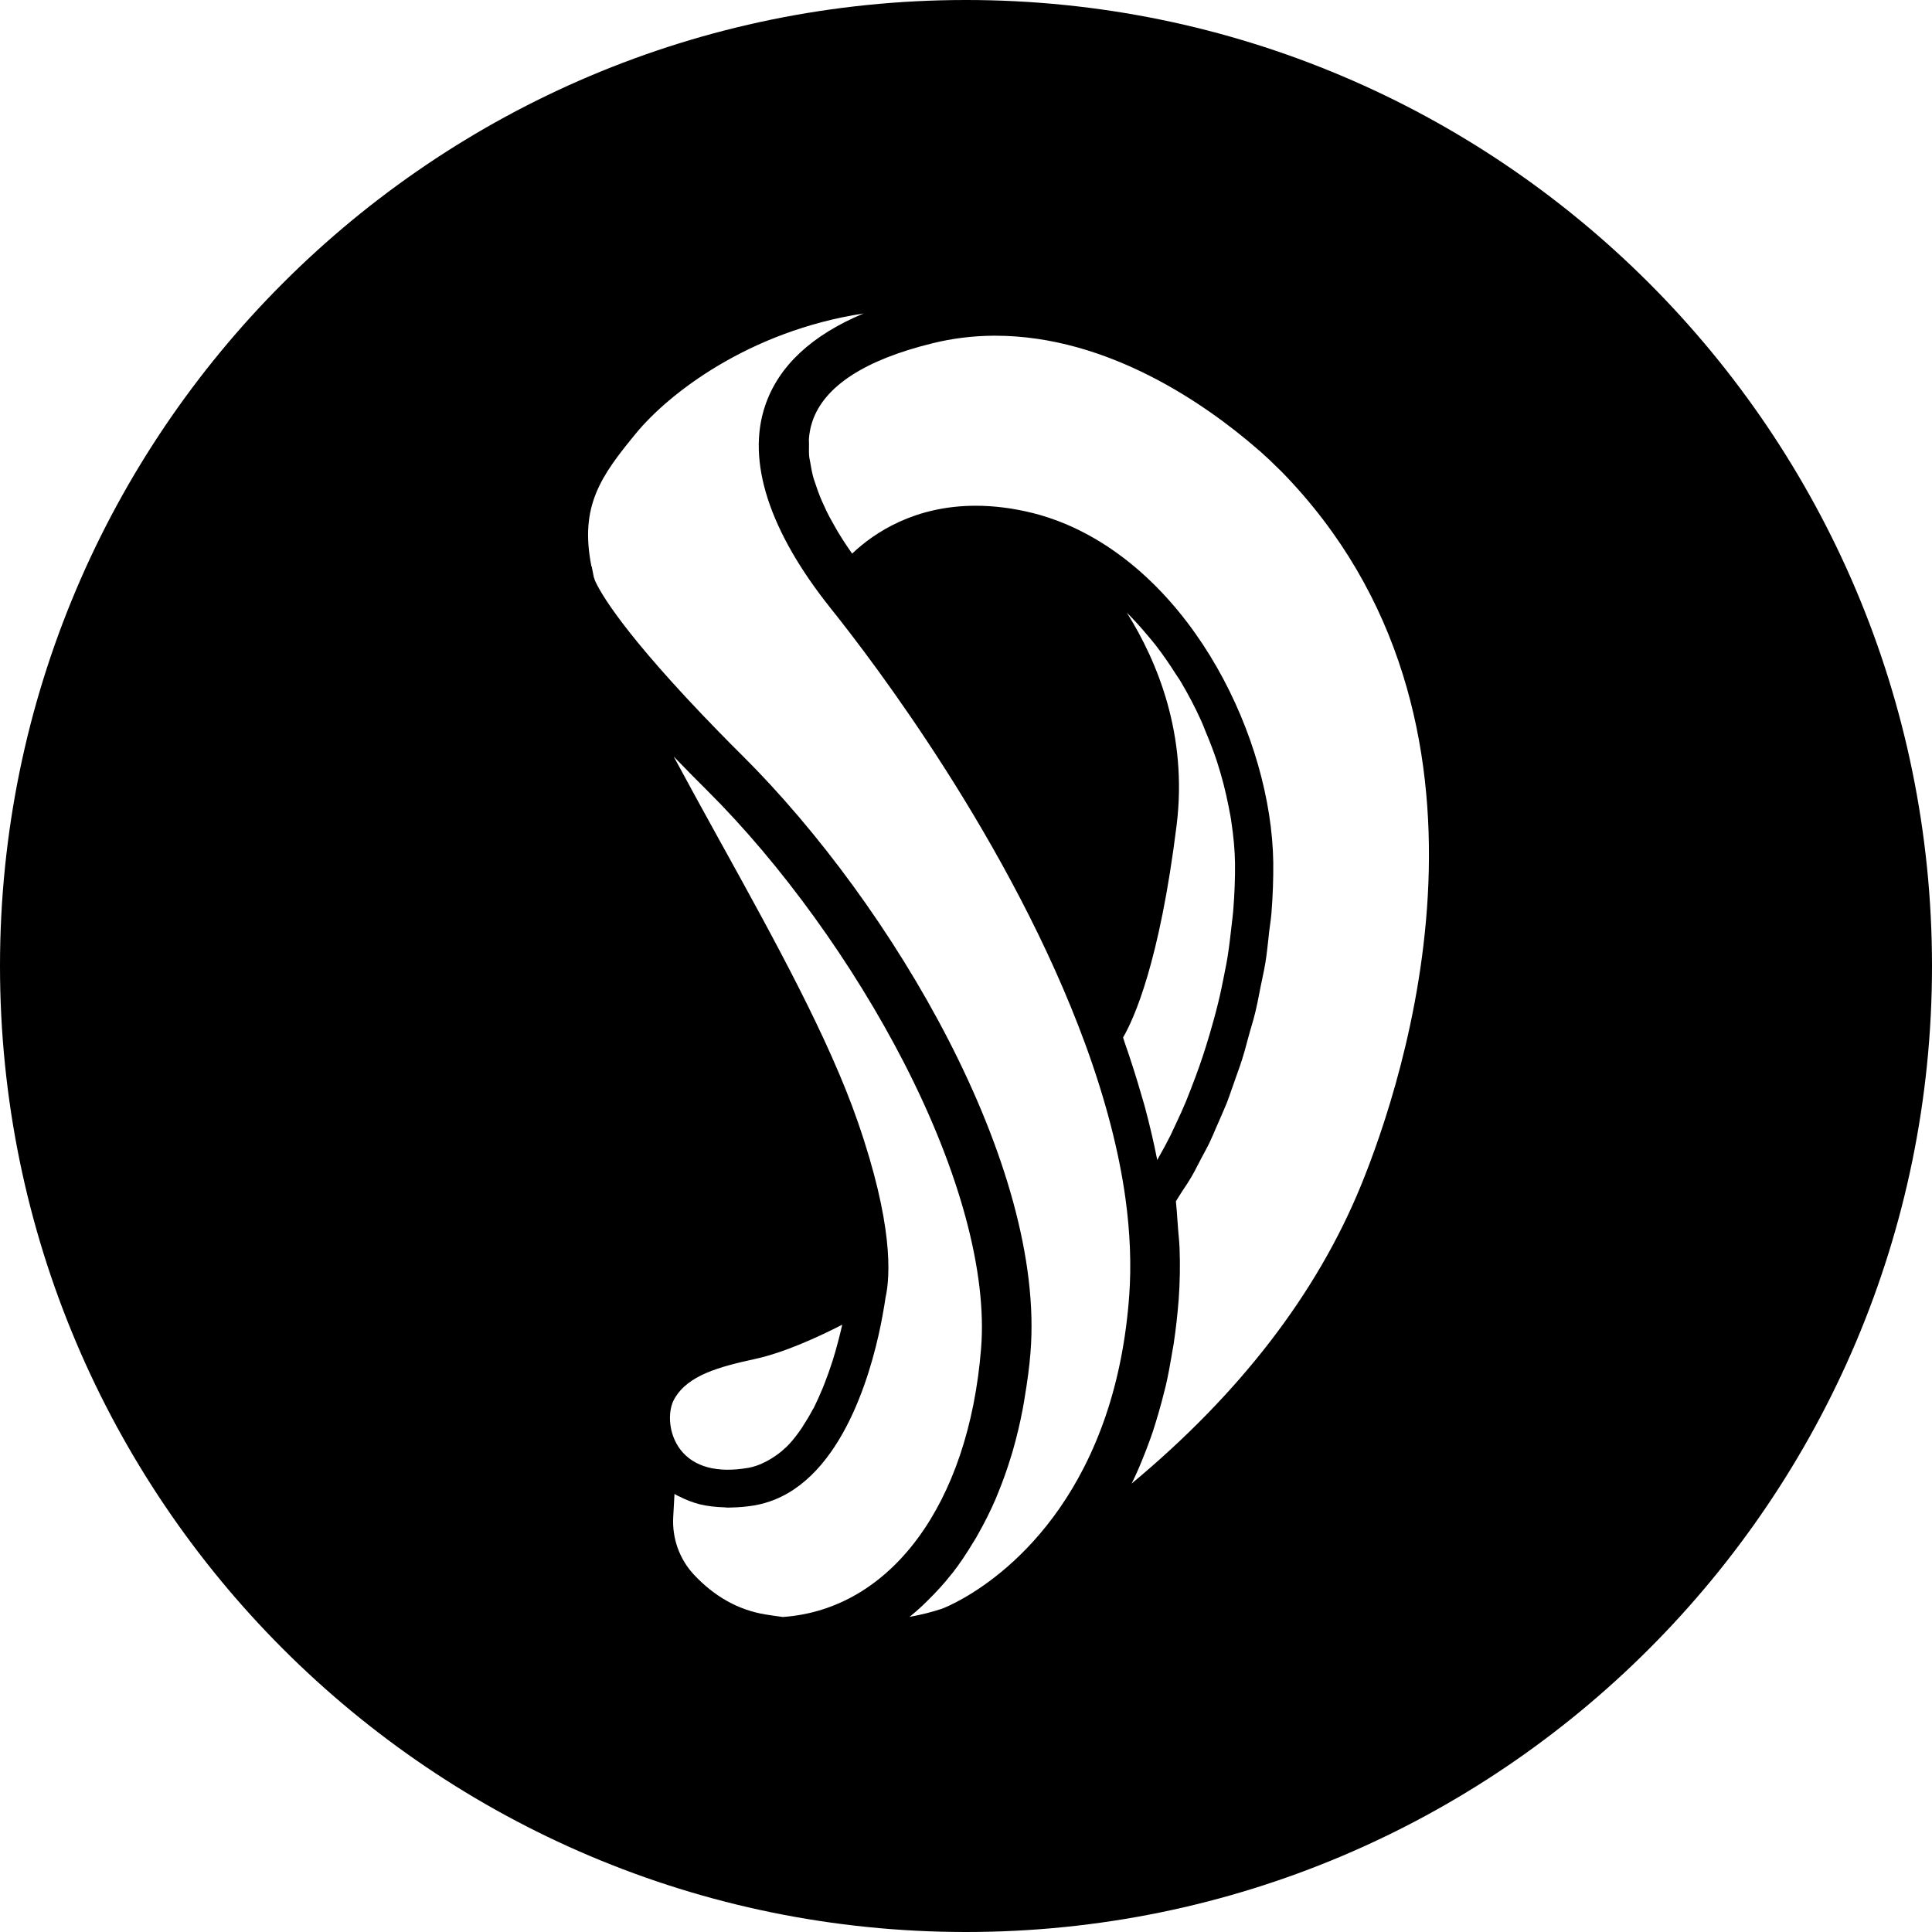
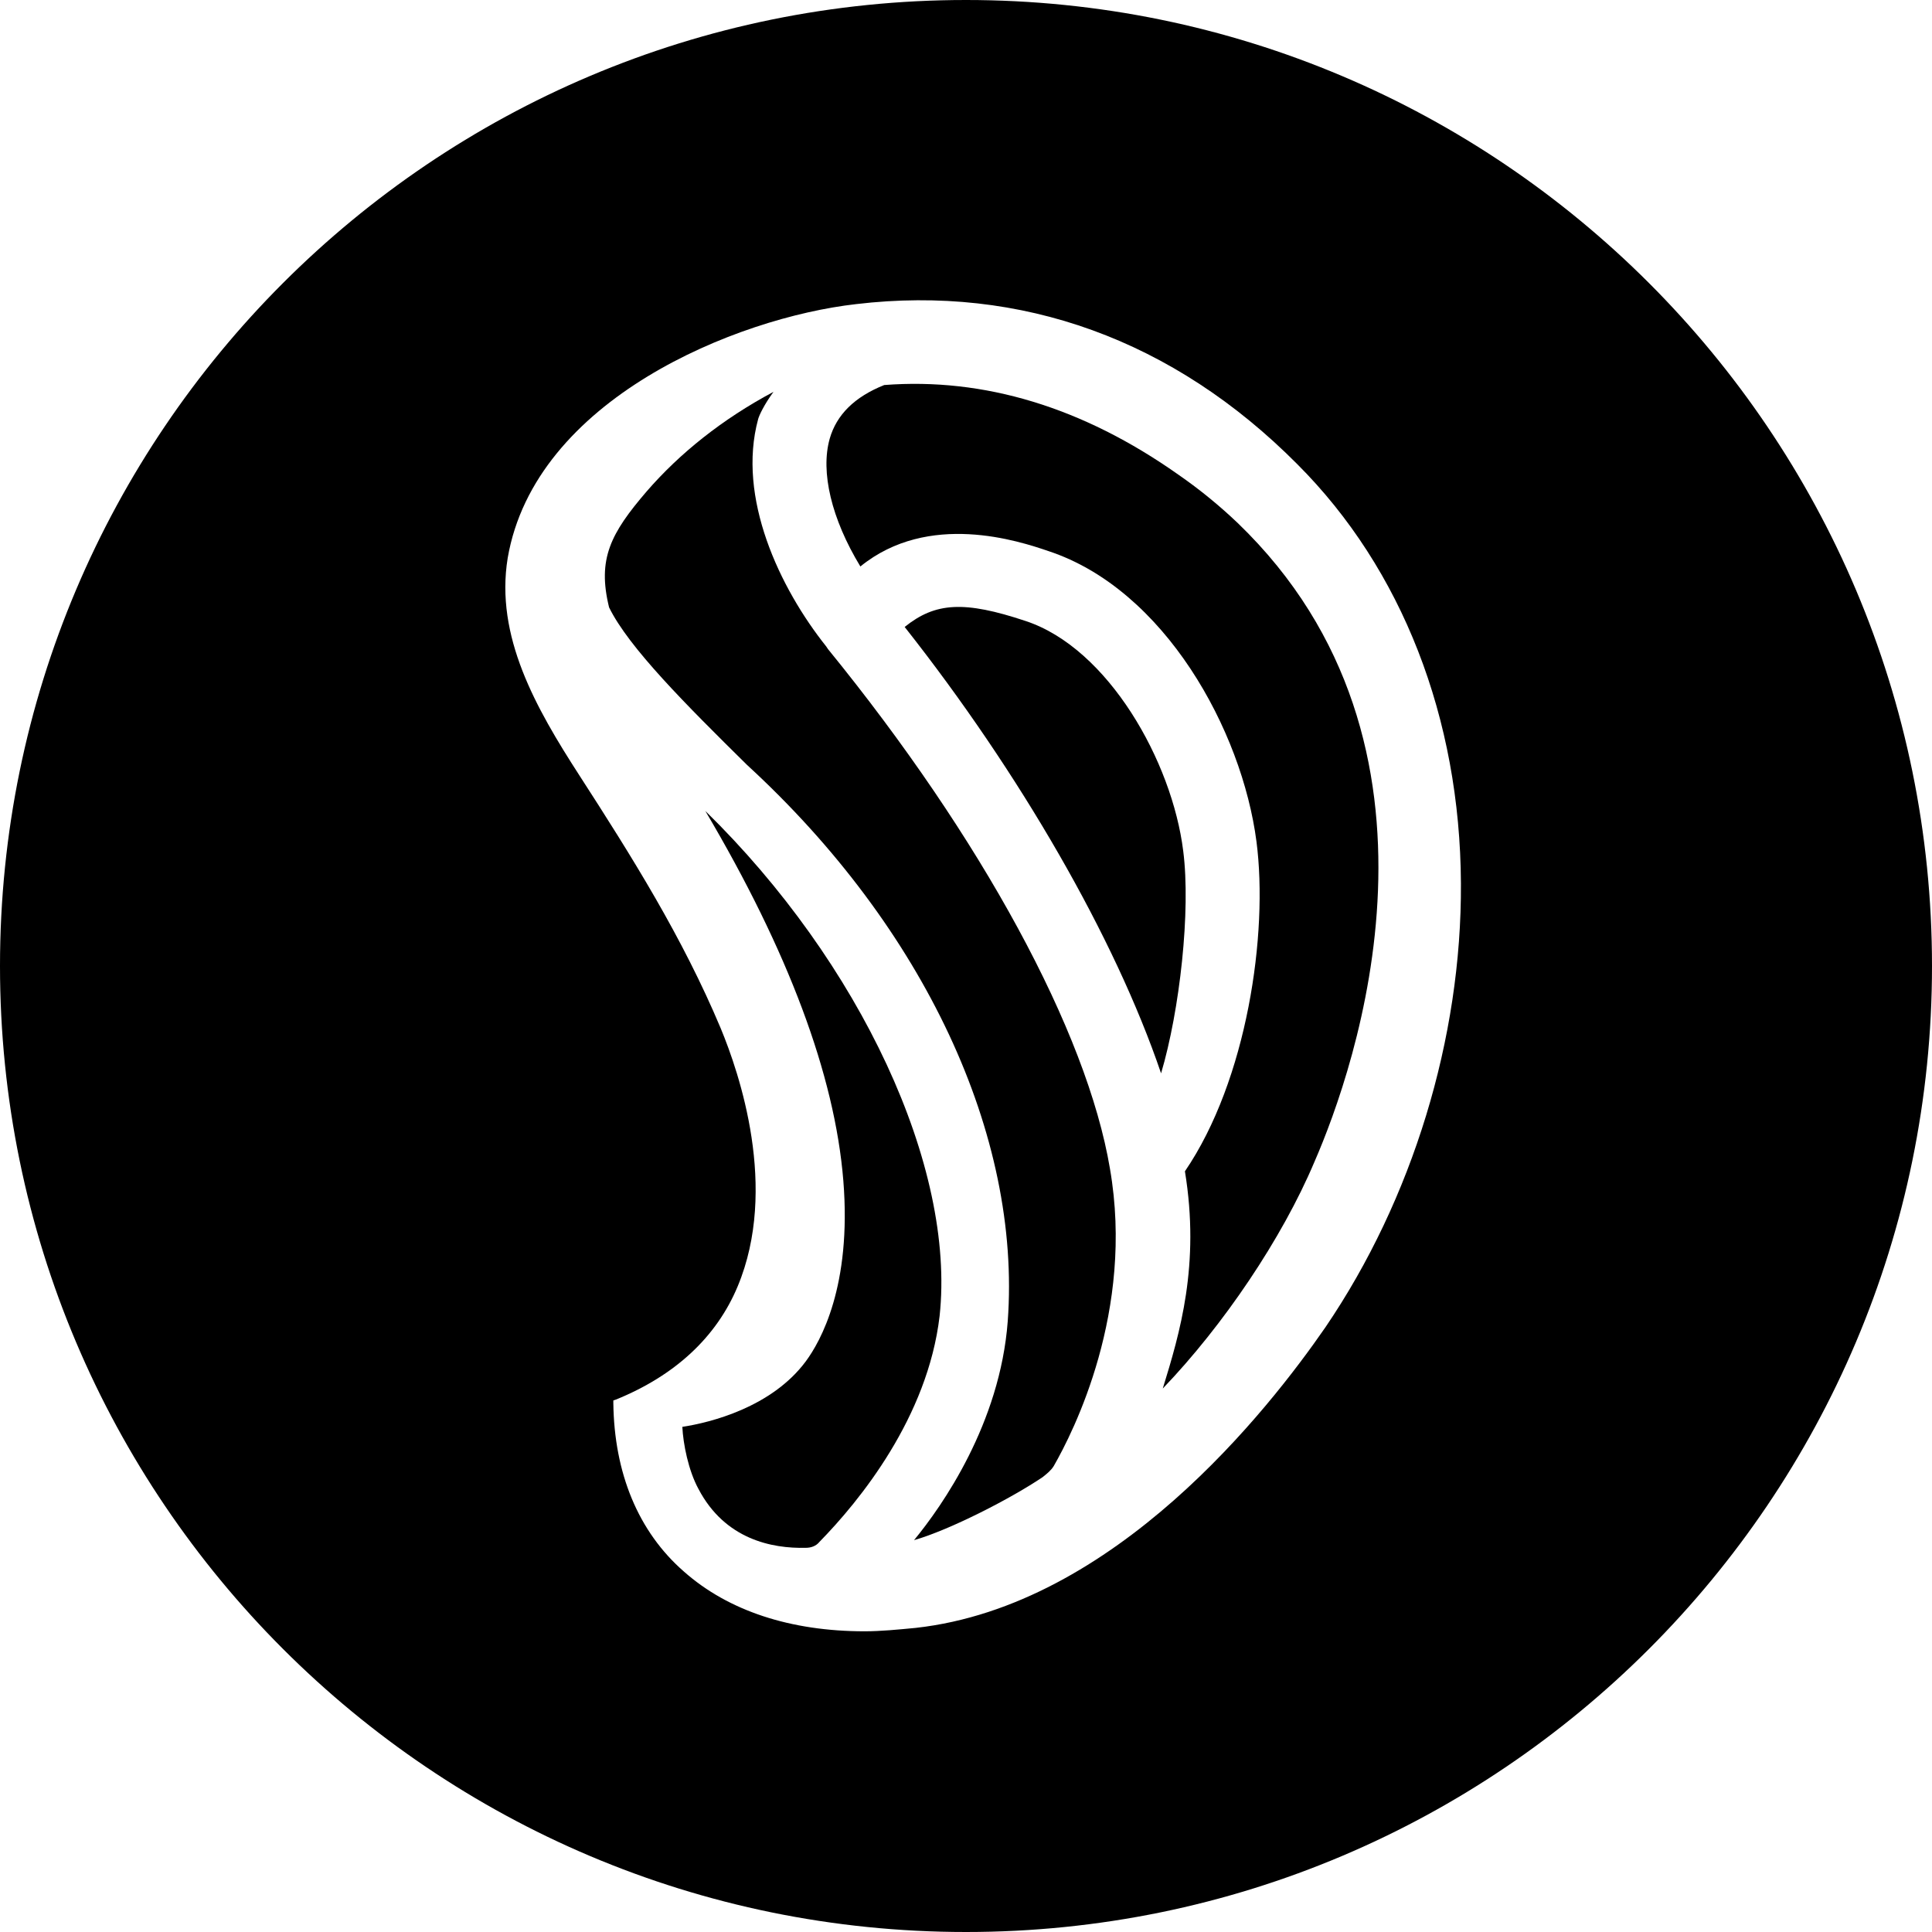
- <svg xmlns="http://www.w3.org/2000/svg" width="226.8" height="226.8" viewBox="0 0 226.8 226.8">
-   <path d="M113.4 0C50.8 0 0 50.8 0 113.4s50.8 113.4 113.4 113.4S226.8 176 226.8 113.4 176 0 113.4 0zM91.89 189.82c-.81-.11-1.44-.2-2.05-.3-3.16-.52-5.98-2.1-8.39-4.68-1.68-1.8-2.56-4.25-2.42-6.75.04-.83.1-1.75.15-2.72.08.05.15.09.23.14l.07.04.07.03.12.06.05.02c.79.41 1.58.71 2.42.93.86.21 1.84.33 2.93.36h.02c.13.02.26.03.39.03.08 0 .16 0 .24-.01h.05c1.03-.02 1.94-.1 2.85-.26.78-.14 1.56-.36 2.33-.67 8.5-3.43 11.69-16.28 12.66-21.64.19-1.02.3-1.76.34-2.05.58-2.59.91-8.67-3.27-20.71-3.38-9.74-9.71-21.22-15.84-32.32l-.08-.14-.03-.06-.18-.32c-1.82-3.3-3.68-6.67-5.47-10 1.51 1.56 2.75 2.83 3.97 4.03 8.67 8.63 17.08 20.27 23.08 31.94 6.55 12.75 9.76 24.66 9.04 33.54-1.47 18.28-10.61 30.63-23.28 31.51zm-12.85-25.36l.08-.15c.01-.01.01-.02.01-.03l.08-.14c1.59-2.71 5.21-3.69 9.43-4.61 3.37-.73 7.34-2.54 10.23-4.02-.1.43-.2.88-.32 1.34l-.17.65c-.21.81-.42 1.55-.65 2.27l-.12.36c-.22.68-.47 1.38-.74 2.08l-.25.64c-.37.9-.72 1.68-1.08 2.4l-.06.1c-.03.04-.06.09-.08.13-.34.65-.73 1.3-1.18 1.99l-.03.06-.33.48c-.56.79-1.06 1.38-1.59 1.9-.03.02-.06.04-.08.06-.5.48-1.07.91-1.72 1.3-.17.1-.33.19-.5.28-.78.41-1.45.64-2.11.76-3.66.64-6.41-.1-7.98-2.13-1.41-1.84-1.49-4.32-.84-5.72zm53.52-12.36c-.37 5.1-1.31 9.86-2.78 14.16-5.91 17.27-18.39 22.28-19.17 22.58-1.19.4-2.47.72-3.84.97.49-.4.97-.81 1.43-1.24.1-.09.2-.19.3-.29.05-.05.1-.1.18-.17l.17-.17c1.07-1.05 1.98-2.05 2.76-3.04l.02-.03c.05-.05.11-.12.18-.21.82-1.04 1.62-2.24 2.52-3.73.19-.3.35-.57.48-.82.76-1.33 1.45-2.72 2.06-4.12.05-.11.1-.23.14-.35l.03-.08.05-.11.05-.13c.56-1.35 1.07-2.77 1.52-4.25.02-.07.04-.13.06-.19l.03-.11.03-.09c.05-.14.09-.28.12-.4.45-1.57.85-3.23 1.17-4.94.06-.3.11-.59.16-.91l.03-.2c.36-2.13.58-3.81.71-5.45 1.78-21.89-16.09-52.44-33.82-70.08-.95-.94-1.85-1.85-2.7-2.72-11.36-11.64-14.04-16.53-14.61-17.84l-.07-.22-.07-.19-.02-.12-.22-1.12h-.03c-1.41-7.08 1.1-10.6 5.23-15.62 3.81-4.64 13.25-12.01 26.71-14.07-6.09 2.55-9.96 6.16-11.54 10.79-2.22 6.54.46 14.79 7.74 23.89 4.8 6 21.15 27.4 29.84 51.11 2.35 6.43 3.94 12.52 4.71 18.1.55 4 .7 7.84.44 11.41zm-.28-80.18l.04.04c.81.81 1.58 1.65 2.31 2.53l.18.21c.29.35.58.69.87 1.06.83 1.08 1.61 2.2 2.34 3.36.08.13.17.26.26.39.1.15.21.3.3.46.88 1.48 1.69 3.01 2.4 4.58.12.26.22.52.33.78.07.18.14.35.21.53.54 1.27.98 2.44 1.36 3.59a45.773 45.773 0 0 1 1.35 5.23l.1.53c.07.35.14.7.19 1.05.29 1.91.44 3.57.46 5.06.02 1.72-.05 3.56-.21 5.59-.03.37-.08.75-.12 1.12l-.08.69c-.13 1.19-.28 2.46-.48 3.71-.08.52-.19 1.03-.29 1.54l-.1.52c-.19.98-.43 2.15-.71 3.28-.17.69-.35 1.38-.54 2.06-.33 1.19-.61 2.15-.89 3.03-.5 1.6-1.06 3.18-1.67 4.74l-.15.39c-.17.44-.34.87-.51 1.29a56.26 56.26 0 0 1-1.18 2.63l-.24.51c-.13.29-.26.57-.39.84-.44.88-.91 1.74-1.4 2.6-.06.1-.12.2-.17.31-.41-2.09-.9-4.16-1.45-6.22-.08-.31-.18-.62-.27-.93l-.14-.48c-.6-2.08-1.26-4.16-1.97-6.18-.04-.11-.07-.22-.1-.31-.03-.08-.06-.17-.08-.26 1.27-2.18 4.29-8.81 6.29-24.96 1.29-10.51-2.21-19.11-5.85-24.91zm27.46 67.31c-5.2 12.68-14.23 24.4-26.9 34.93.26-.52.47-.97.66-1.4.15-.32.28-.65.41-.96l.04-.1.15-.36c.35-.84.66-1.67.97-2.53.19-.52.37-1.06.53-1.6.24-.74.48-1.6.81-2.8l.06-.25c.14-.52.26-.99.37-1.44.26-1.11.47-2.24.65-3.3l.09-.54c.06-.34.13-.69.19-1.06.28-1.88.47-3.62.6-5.31.14-1.92.18-3.96.1-6.03-.02-.46-.06-.92-.1-1.37-.03-.27-.05-.53-.07-.78l-.06-.85-.01-.08c-.05-.77-.1-1.56-.19-2.38.13-.2.26-.41.4-.64l.12-.19c.07-.12.15-.23.23-.36.09-.14.18-.28.27-.41.21-.31.45-.67.69-1.08.33-.54.63-1.12.92-1.69l.07-.13.24-.47c.05-.09.09-.18.14-.26.05-.1.11-.2.15-.28.23-.42.46-.85.69-1.32.29-.61.57-1.25.81-1.83l.56-1.28.07-.16c.2-.45.4-.92.61-1.43.2-.52.39-1.07.57-1.59l.12-.33.26-.75c.09-.25.17-.5.27-.76.2-.56.41-1.14.6-1.75.19-.6.38-1.27.6-2.12l.2-.73c.04-.13.08-.26.11-.4.04-.14.08-.28.12-.4.22-.73.37-1.3.51-1.86a46 46 0 0 0 .48-2.29l.16-.81.09-.42c.03-.14.06-.27.09-.43l.04-.21c.11-.51.22-1.04.31-1.59.15-.92.25-1.85.35-2.75l.02-.17.07-.7c.03-.28.07-.55.11-.83.06-.42.13-.93.17-1.44.16-2.05.23-4.04.21-5.93-.21-14.55-9.38-33.37-24.34-39.7-1.3-.54-2.59-.98-3.84-1.29-2.31-.58-4.58-.87-6.74-.87-7.15 0-11.88 3.12-14.52 5.62-.22-.32-.45-.65-.67-.98-.29-.43-.5-.77-.7-1.09-.23-.37-.47-.76-.72-1.22-.22-.39-.42-.74-.6-1.08-.2-.38-.4-.79-.62-1.29l-.08-.17c-.13-.3-.27-.59-.39-.9-.18-.45-.34-.92-.49-1.36l-.06-.18c-.09-.25-.19-.55-.26-.81-.11-.4-.18-.82-.26-1.26l-.01-.04-.01-.08-.06-.34-.03-.15c-.03-.15-.06-.28-.07-.4-.05-.43-.04-.88-.03-1.49 0-.14 0-.29-.01-.4 0-.1-.01-.21 0-.27.06-.73.2-1.39.41-2.02 1.4-4.12 6.14-7.21 14.09-9.16 2.3-.57 4.69-.87 7.1-.89h.28c13.36 0 24.89 8.23 30.58 13.14l.22.19.12.1c.05.04.09.08.13.11l.19.17c.34.3.67.6.91.83l1.5 1.46c28.48 29.21 14.28 71.54 9.25 83.82z" />
+ <svg xmlns="http://www.w3.org/2000/svg" viewBox="0 0 226.8 226.8">
+   <path d="M82.8 95.2c9.7 16.4 15.2 31 16.2 43.4 1 12.4-2.7 18.9-4.4 21.2-4 5.4-11.2 7.2-14.5 7.7.1 2 .7 5.1 1.9 7.3 3.1 5.9 8.6 7 12.6 6.9.6 0 1.2-.2 1.6-.7 4.7-4.8 12.7-14.6 14.1-26.5 1.9-17.5-9.3-41.5-27.5-59.3z" />
+   <path d="M97.2 76.2l-.2-.3c-5.5-6.9-10.5-17.5-8-26.7.1-.4.7-1.7 1.8-3.2-6 3.2-11 7.2-14.9 11.7-4.2 4.9-5.8 7.9-4.4 13.6 2.3 4.7 9 11.4 16.2 18.5 20.8 19.1 32.2 43.5 30.6 65.3-.9 12-7.7 21.7-11 25.7 4.2-1.2 11.4-4.9 15.1-7.4.5-.4 1-.8 1.3-1.3 2.3-4 9.5-18.2 6.6-34.9-2.7-16.1-15.1-38.9-33.1-61zm41.7 23.7c-1.3-10.5-8.8-23.8-18.5-27-7.2-2.4-10.6-2.2-14.2.7 13.5 17.1 24.7 36.5 30.1 52.4 2.2-7.4 3.5-19.1 2.6-26.1z" />
+   <path d="M145.3 61.4c-2.1-2-4.4-3.9-7-5.7-11.2-7.9-22.8-11.4-34.5-10.5-3.5 1.4-5.6 3.5-6.4 6.3-1.1 3.9.2 9.4 3.6 15 8-6.5 18.6-3 22.1-1.8 13.6 4.5 22.7 21 24.4 34.1 1.4 10.8-1.1 28-8.4 38.7 1.8 11-.6 19-2.6 25.5 7.1-7.4 14-17.6 17.8-26.6 4.8-11 18.1-48.9-9-75z" />
+   <path d="M113.4 0C50.8 0 0 50.8 0 113.4s50.8 113.4 113.4 113.4S226.8 176 226.8 113.4 176 0 113.4 0zm42.2 155.8c-6.7 9.7-24.7 32.7-48.1 35.3-2.1.2-4.1.4-6 .4-8.7 0-16-2.4-21.2-7-5.4-4.7-8.2-11.6-8.3-19.8v-.3l.3-.1c6.9-2.8 11.8-7.3 14.3-13.3 4.8-11.5.2-25-2-30.3C80.1 110 74.2 100.6 68 91c-5.1-7.9-9.9-16.3-8.4-25.5 3.2-18.6 26.8-28.2 40.9-29.8 19.4-2.3 37.3 4.2 51.8 18.8 12.3 12.3 19.1 29.8 19.2 49.2.1 18.2-5.7 37.1-15.9 52.1z" />
</svg>
